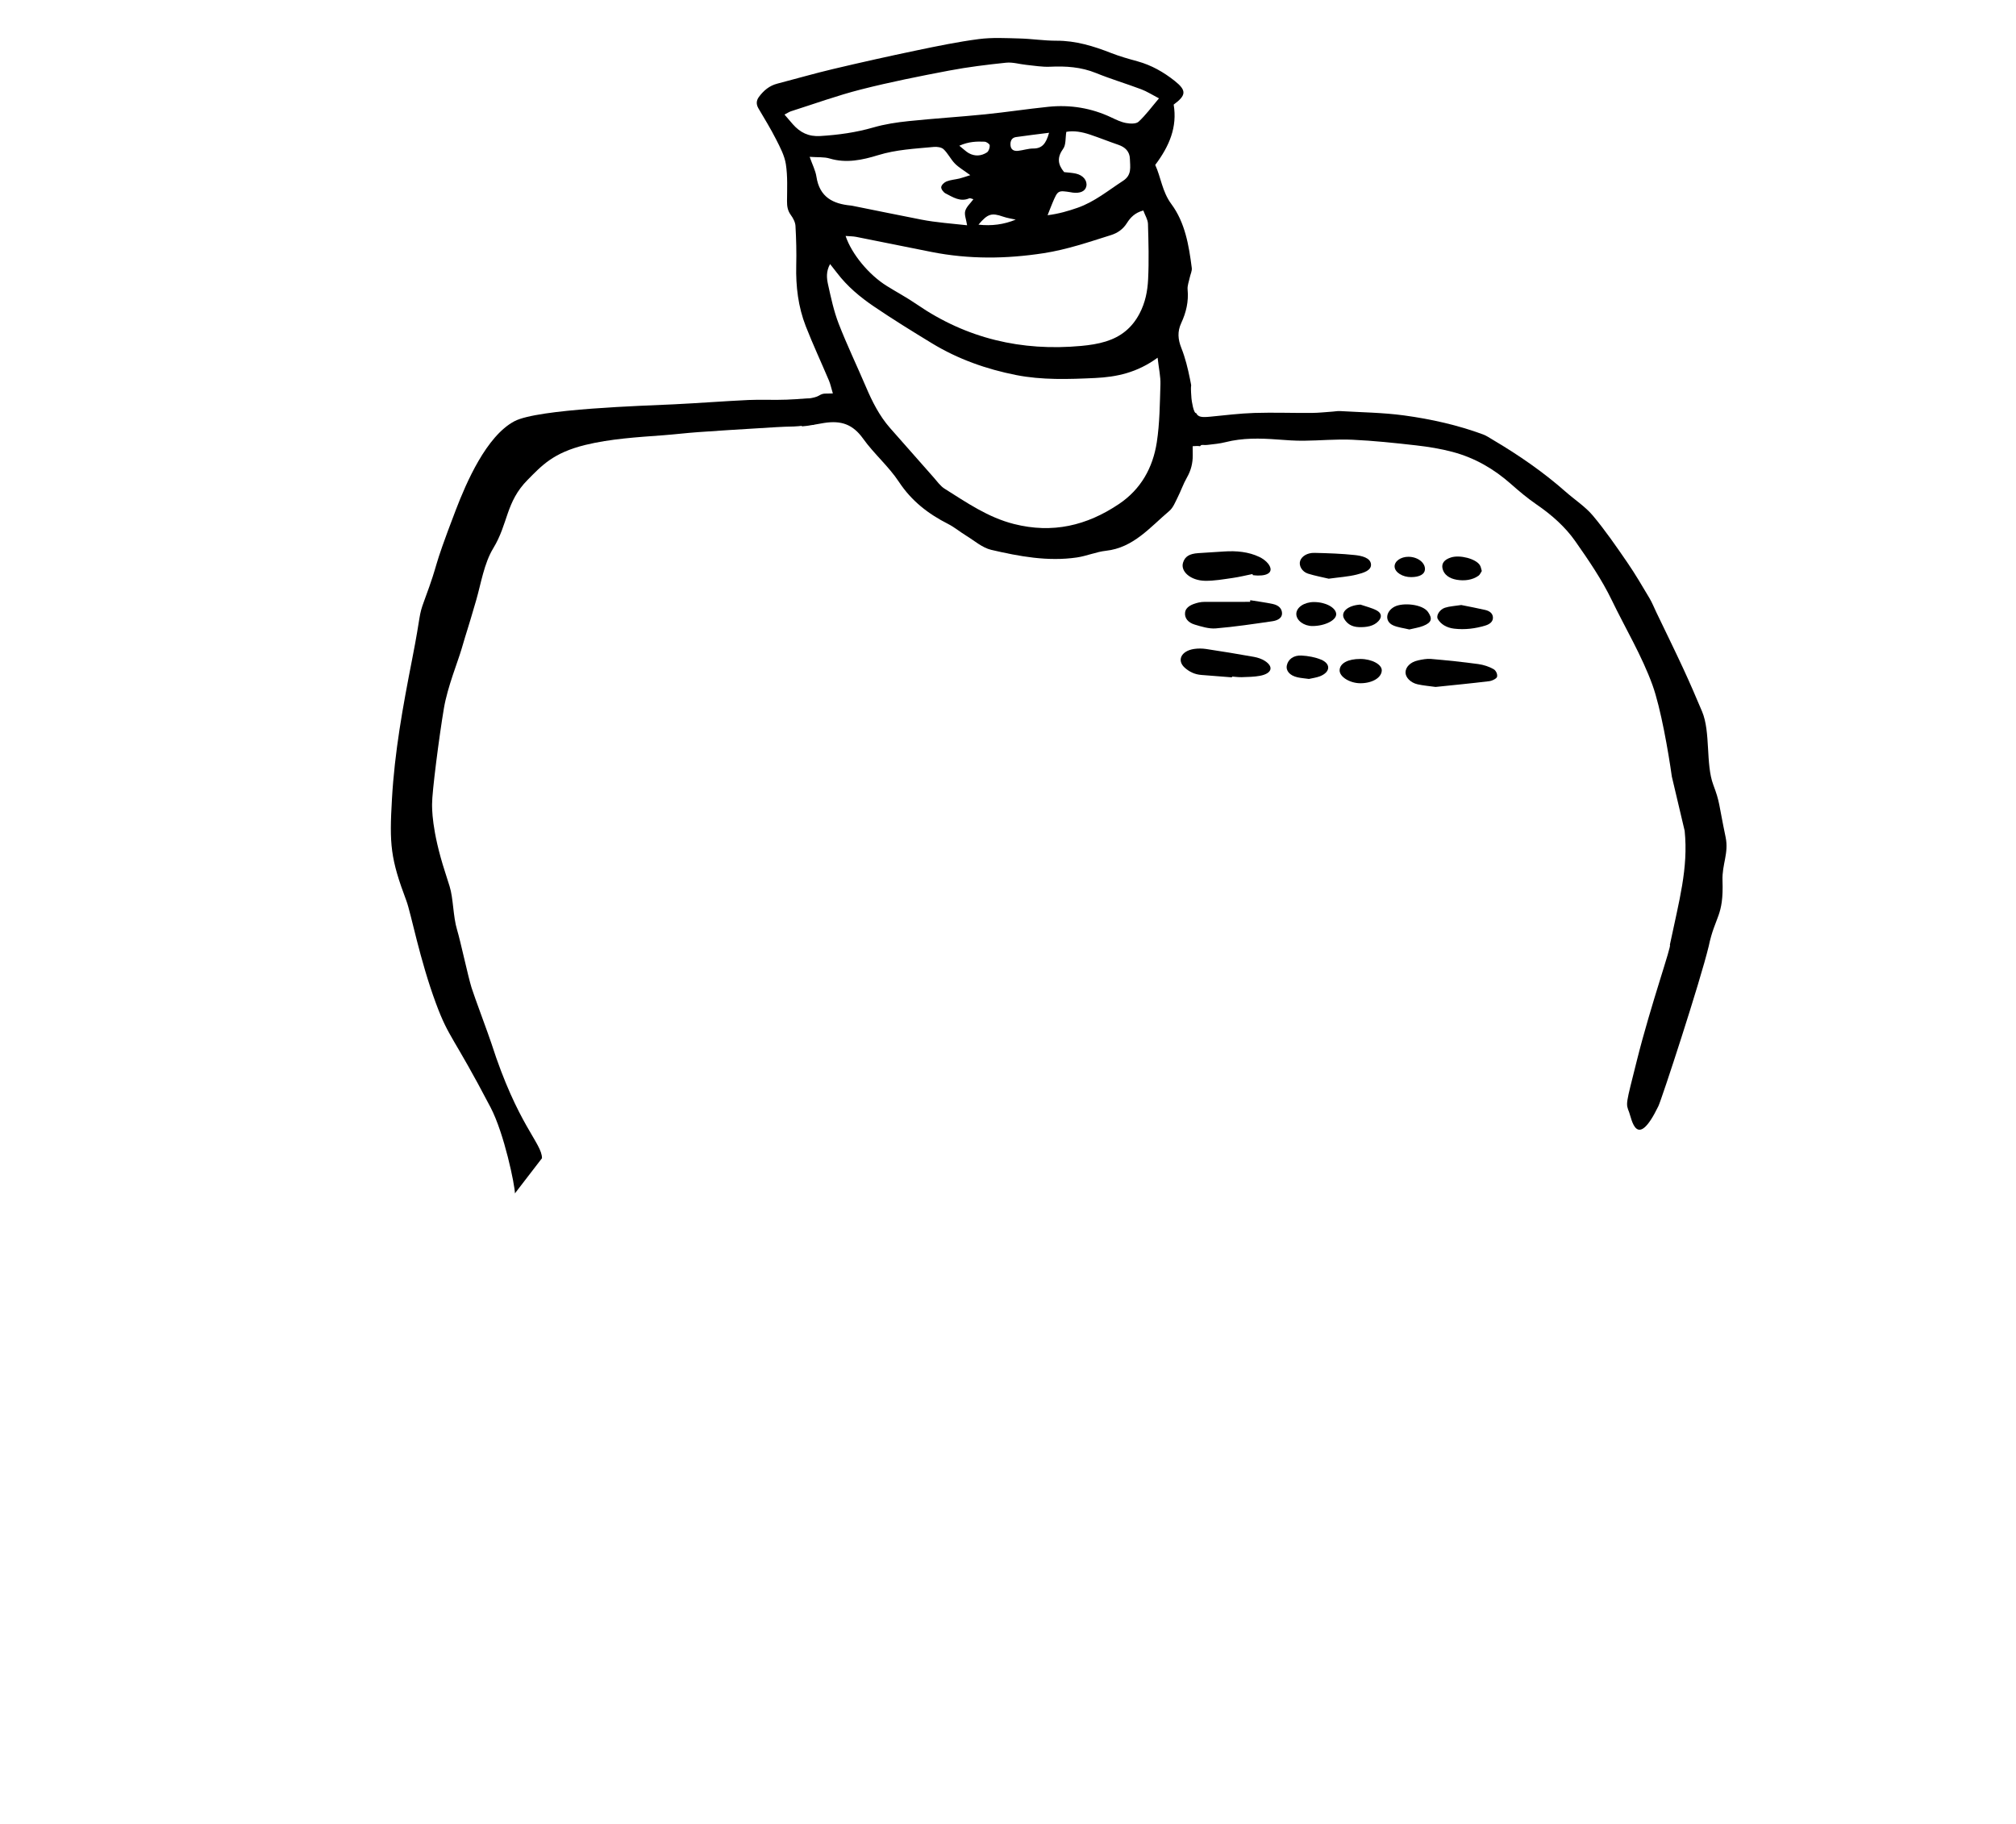
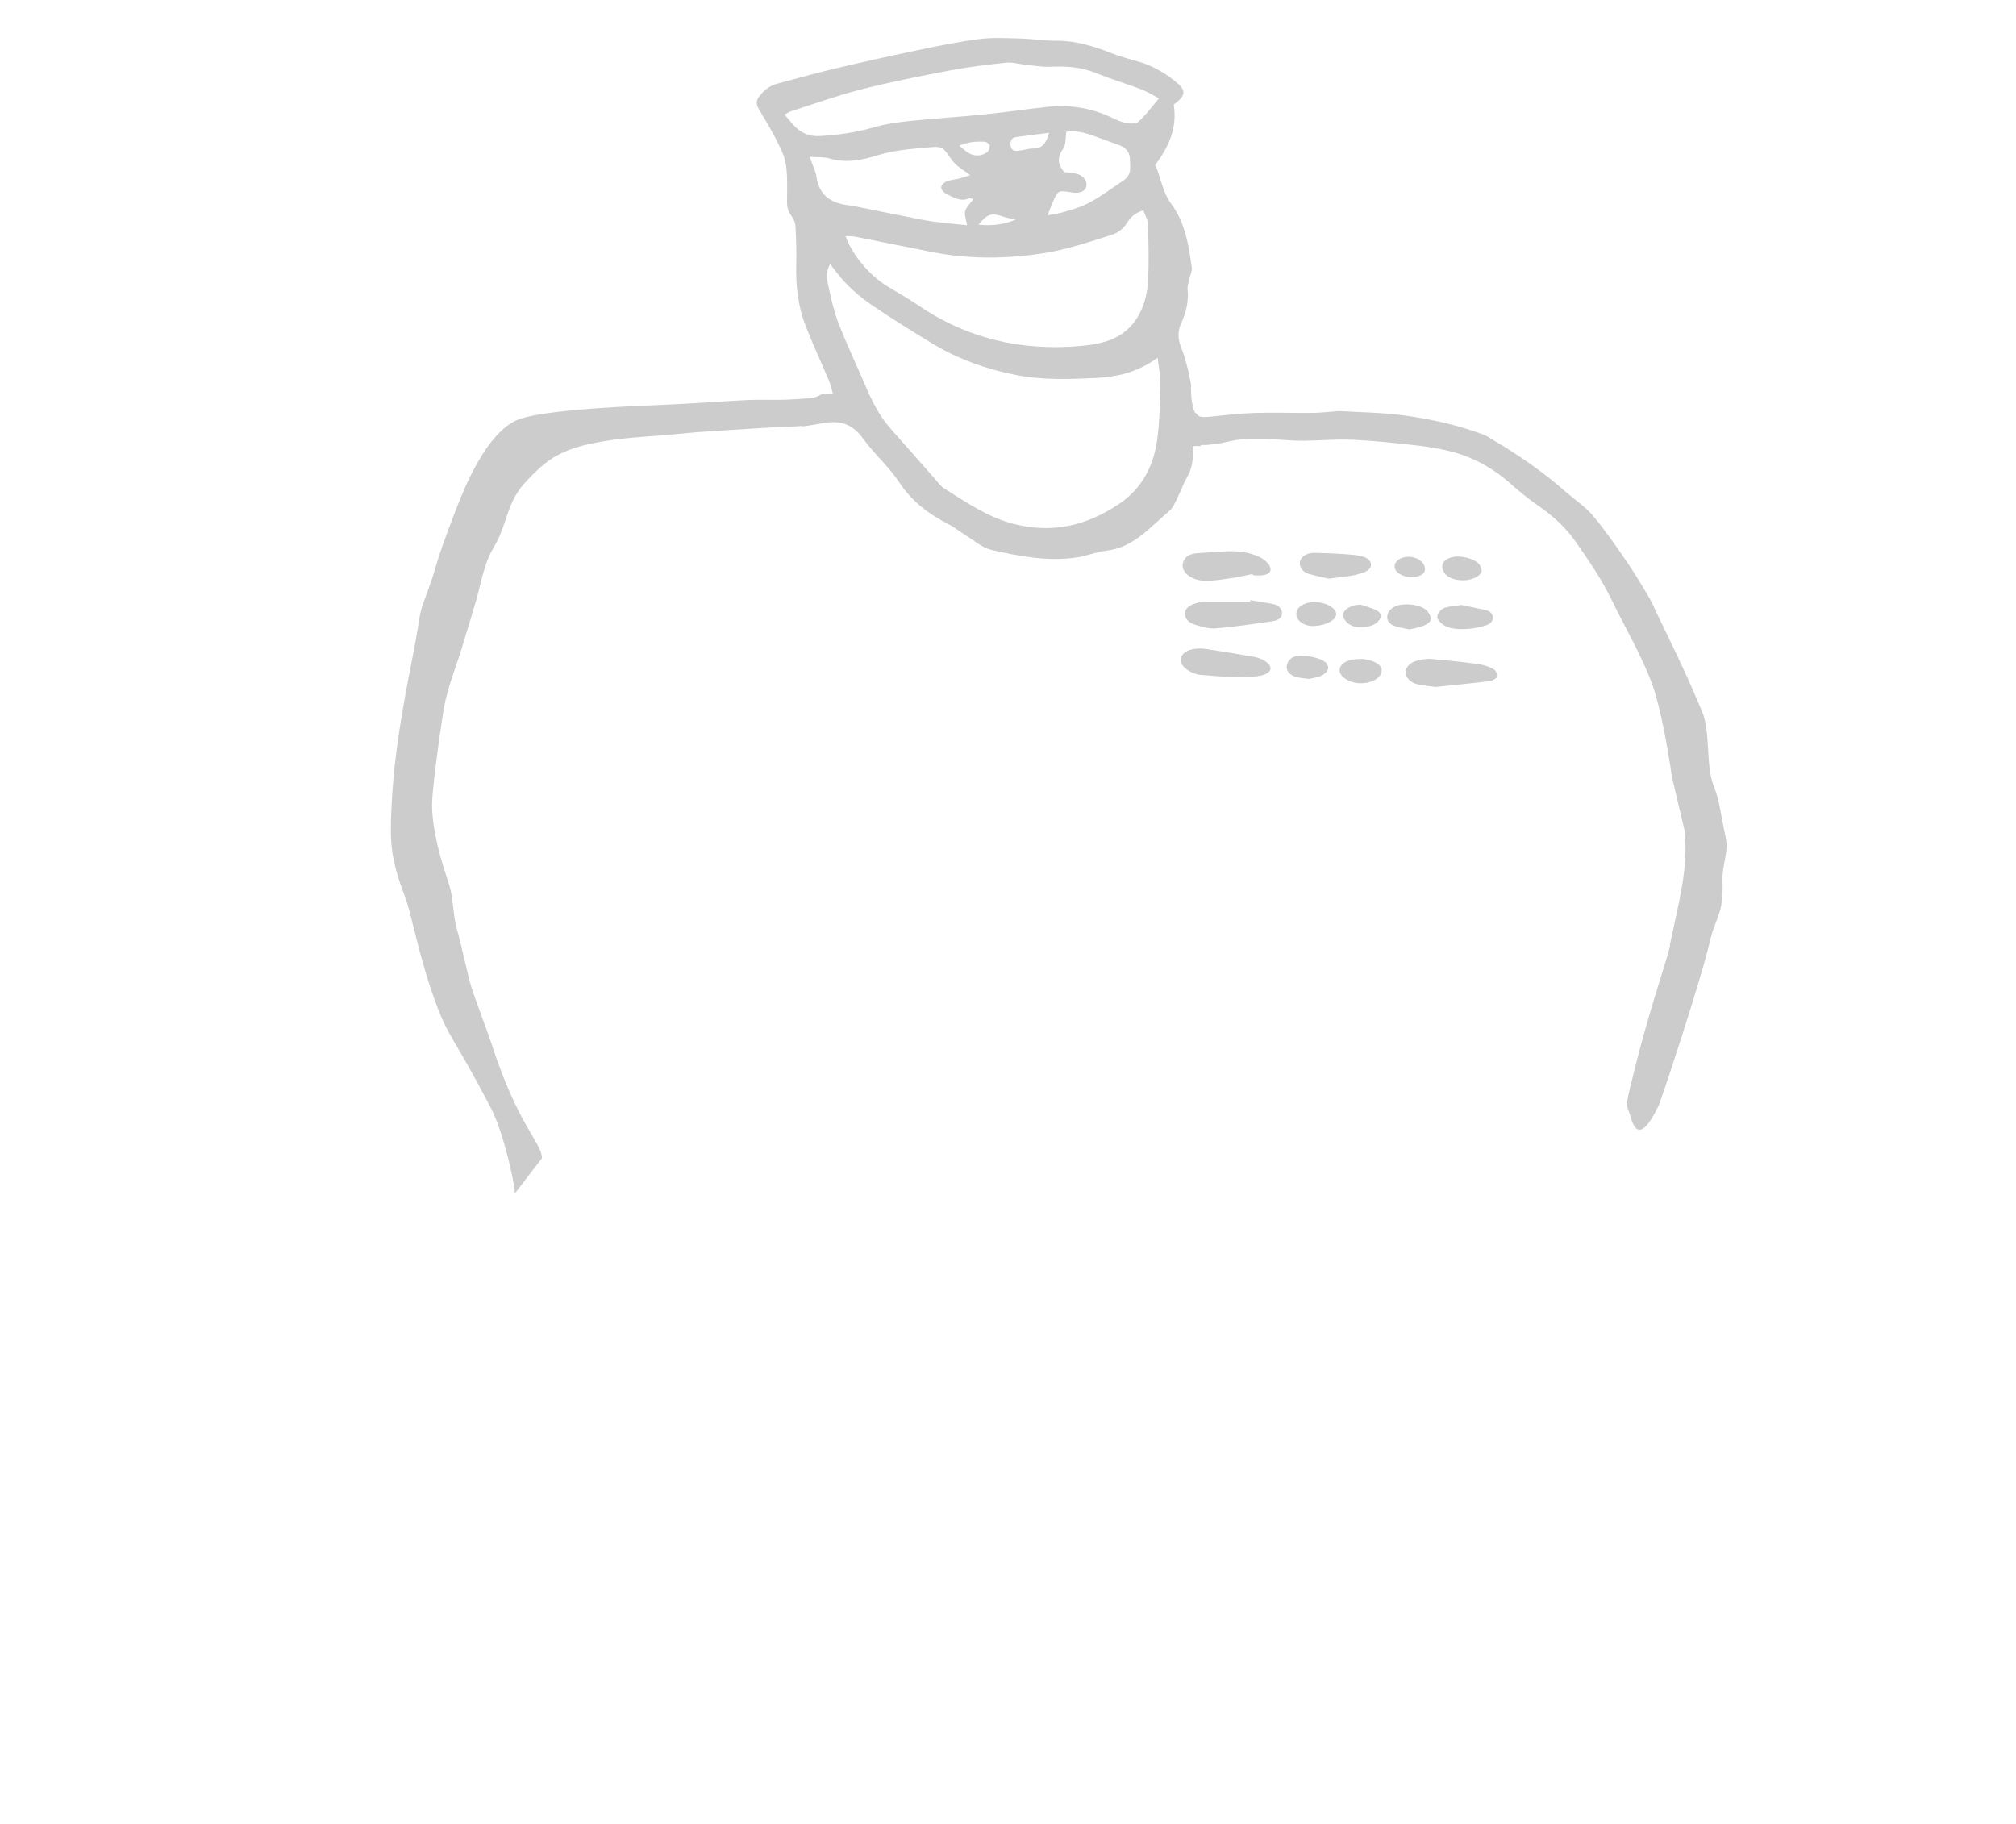
- <svg xmlns="http://www.w3.org/2000/svg" version="1.1" id="Layer_1" x="0px" y="0px" width="420px" height="380px" viewBox="0 0 420 380" style="enable-background:new 0 0 420 380;" xml:space="preserve">
+ <svg xmlns="http://www.w3.org/2000/svg" version="1.1" id="Layer_1" x="0px" y="0px" width="420px" height="380px" viewBox="0 0 420 380" style="enable-background:new 0 0 420 380;" xml:space="preserve" opacity="0.2">
  <path style="fill-rule:evenodd;clip-rule:evenodd;" d="M249.198,86.073c-0.535,0.067-0.935-2.536-0.977-3.073  c-0.314-4.065,0.22-1.424-0.314-4.065c-0.441-2.177-0.973-4.373-1.788-6.421c-0.724-1.813-0.852-3.44-0.036-5.192  c1.026-2.205,1.575-4.498,1.336-6.99c-0.079-0.814,0.273-1.676,0.446-2.512c0.138-0.668,0.501-1.357,0.422-1.991  c-0.599-4.715-1.399-9.466-4.257-13.319c-1.924-2.593-2.18-5.636-3.358-8.147c2.954-3.934,4.626-7.906,3.843-12.57  c2.628-1.934,2.725-2.942,0.227-4.929c-2.312-1.838-4.863-3.29-7.732-4.08c-1.848-0.509-3.707-1.027-5.492-1.727  c-3.686-1.446-7.395-2.589-11.406-2.574c-2.574,0.009-5.146-0.402-7.722-0.468c-2.822-0.072-5.683-0.235-8.467,0.127  c-4.376,0.572-8.719,1.471-13.047,2.376c-5.798,1.211-11.58,2.503-17.345,3.869c-3.893,0.921-7.742,2.041-11.618,3.046  c-1.622,0.421-2.823,1.428-3.806,2.761c-0.561,0.764-0.592,1.548-0.094,2.394c1.251,2.127,2.55,4.232,3.666,6.434  c0.84,1.656,1.768,3.394,2.044,5.195c0.388,2.52,0.257,5.134,0.239,7.708c-0.006,1.081,0.143,1.986,0.799,2.878  c0.475,0.644,0.92,1.485,0.963,2.263c0.156,2.744,0.227,5.501,0.158,8.249c-0.106,4.355,0.411,8.608,1.984,12.644  c1.49,3.819,3.229,7.534,4.824,11.309c0.312,0.735,0.475,1.537,0.822,2.703c-1.613,0.086-1.918-0.148-2.912,0.46  c-0.932,0.571-3.256,0.761-4.371,0.718c1.066,2.103,0.343,3.256,0.836,5.682c1.146-0.05,3.504-0.541,4.628-0.714  c3.543-0.547,5.972,0.267,8.124,3.276c2.266,3.167,5.316,5.754,7.454,8.993c2.651,4.019,6.136,6.689,10.241,8.772  c1.33,0.675,2.503,1.667,3.785,2.452c1.711,1.045,3.352,2.514,5.209,2.946c5.852,1.36,11.789,2.473,17.837,1.587  c2.049-0.299,4.028-1.172,6.077-1.396c5.704-0.622,9.178-4.907,13.188-8.295c0.789-0.667,1.228-1.815,1.724-2.798  c0.691-1.368,1.188-2.846,1.947-4.169c0.839-1.464,1.223-2.987,1.21-4.66c-0.009-1.205-0.05-2.414,0.054-3.61  c0.154-1.826-0.039,0.648,0.154-1.826c0.026-0.341-0.435-0.879-0.094-0.928C248.535,85.956,248.331,88.488,249.198,86.073z   M165.165,25.877c-0.535-0.607-1.058-1.228-1.728-2.008c0.657-0.337,0.996-0.574,1.37-0.694c4.854-1.542,9.658-3.29,14.583-4.541  c6.063-1.541,12.209-2.764,18.354-3.93c3.921-0.744,7.896-1.229,11.867-1.642c1.371-0.142,2.797,0.312,4.2,0.452  c1.654,0.165,3.32,0.466,4.968,0.387c3.282-0.155,6.452,0.053,9.566,1.319c3.093,1.256,6.3,2.21,9.425,3.386  c1.155,0.435,2.219,1.125,3.684,1.885c-1.516,1.784-2.745,3.479-4.245,4.864c-0.535,0.495-1.758,0.429-2.607,0.274  c-1.049-0.19-2.061-0.679-3.04-1.144c-4.194-1.991-8.601-2.704-13.164-2.235c-4.396,0.452-8.769,1.127-13.163,1.57  c-5.306,0.535-10.632,0.859-15.935,1.412c-2.469,0.257-4.962,0.631-7.345,1.321c-3.641,1.053-7.309,1.558-11.072,1.788  C168.45,28.49,166.696,27.617,165.165,25.877z M224.12,36.162c-0.809-0.176-1.646-0.21-2.426-0.304  c-1.361-1.628-1.481-3.095-0.188-4.884c0.589-0.815,0.432-2.203,0.641-3.504c1.581-0.298,3.289,0.019,4.952,0.576  c1.98,0.665,3.923,1.45,5.9,2.126c1.408,0.482,2.361,1.388,2.398,2.937c0.038,1.643,0.456,3.34-1.418,4.557  c-3.095,2.011-5.957,4.393-9.492,5.624c-1.947,0.678-3.899,1.253-6.239,1.551c0.417-1.055,0.704-1.827,1.024-2.581  c1.121-2.633,1.127-2.63,3.922-2.187c0.083,0.013,0.163,0.038,0.246,0.049c1.596,0.213,2.672-0.28,2.883-1.322  C226.56,37.626,225.657,36.497,224.12,36.162z M215.271,30.94c-1.057-0.004-2.109,0.372-3.172,0.486  c-0.808,0.086-1.507-0.181-1.581-1.179c-0.063-0.858,0.248-1.557,1.143-1.688c2.178-0.318,4.363-0.571,6.894-0.896  C217.925,29.932,217.091,30.949,215.271,30.94z M211.608,45.758c-2.46,1.015-4.994,1.355-7.758,1.047  c1.922-2.289,2.739-2.504,5.123-1.672C209.824,45.43,210.73,45.555,211.608,45.758z M205.612,31.753  c-1.179,0.764-2.505,0.86-3.768,0.164c-0.567-0.312-1.042-0.804-1.989-1.556c2.005-0.886,3.642-0.904,5.263-0.84  c0.391,0.016,1.055,0.472,1.076,0.767C206.23,30.772,205.981,31.513,205.612,31.753z M217.445,52.747  c4.83-0.748,9.376-2.31,13.987-3.759c1.384-0.435,2.514-1.201,3.348-2.523c0.711-1.128,1.647-2.141,3.41-2.612  c0.379,1.04,0.944,1.902,0.971,2.78c0.112,3.854,0.221,7.721,0.029,11.567c-0.121,2.446-0.577,4.832-1.793,7.141  c-1.605,3.048-3.951,4.841-6.99,5.792c-1.66,0.52-3.424,0.777-5.16,0.937c-12.379,1.143-23.859-1.511-34.277-8.679  c-2.008-1.382-4.164-2.531-6.232-3.82c-3.701-2.306-7.298-6.613-8.572-10.41c0.824,0.067,1.531,0.056,2.211,0.19  c5.237,1.033,10.468,2.111,15.705,3.145C201.854,54.031,209.605,53.96,217.445,52.747z M170.089,36.812  c-0.193-1.284-0.836-2.496-1.412-4.135c1.715,0.124,3.001-0.004,4.153,0.341c3.472,1.044,6.849,0.313,10.093-0.687  c3.815-1.175,7.705-1.348,11.591-1.716c0.686-0.064,1.61,0.048,2.068,0.479c0.907,0.854,1.478,2.083,2.354,2.982  c0.785,0.804,1.796,1.374,3.207,2.417c-1.131,0.354-1.691,0.564-2.268,0.702c-0.889,0.212-1.824,0.272-2.668,0.6  c-0.475,0.183-1.07,0.74-1.12,1.186c-0.045,0.412,0.474,1.099,0.908,1.318c1.543,0.779,3.069,1.844,4.949,1.014  c0.175-0.077,0.454,0.099,0.85,0.198c-0.641,0.871-1.463,1.572-1.707,2.447c-0.218,0.78,0.202,1.75,0.395,2.974  c-3.155-0.36-6.358-0.558-9.521-1.175c-4.82-0.941-9.631-1.931-14.447-2.898c-0.081-0.017-0.164-0.027-0.246-0.035  C173.571,42.478,170.741,41.107,170.089,36.812z M241.757,80.071c-0.128,4.031-0.146,8.104-0.757,12.071  c-0.821,5.333-3.324,9.793-7.862,12.85c-6.738,4.539-13.871,6.206-21.879,4.183c-5.42-1.368-9.867-4.465-14.471-7.359  c-0.895-0.562-1.558-1.536-2.287-2.358c-3.035-3.421-6.059-6.852-9.077-10.288c-2.21-2.518-3.703-5.479-5.019-8.565  c-1.874-4.399-3.952-8.713-5.682-13.171c-1.013-2.612-1.605-5.413-2.215-8.169c-0.283-1.281-0.442-2.691,0.423-4.252  c0.583,0.743,1.03,1.297,1.462,1.864c2.136,2.803,4.802,5.025,7.648,6.958c3.963,2.689,8.037,5.207,12.124,7.693  c5.438,3.311,11.386,5.398,17.524,6.609c5.399,1.066,10.944,0.877,16.457,0.617c4.488-0.212,8.735-1.101,13.023-4.229  C241.437,76.885,241.808,78.485,241.757,80.071z" />
  <g>
    <path style="fill-rule:evenodd;clip-rule:evenodd;" d="M260.473,125.048c1.569,0.258,3.164,0.459,4.702,0.79   c1.27,0.273,1.9,0.996,1.917,1.947c0.018,0.966-0.907,1.484-2.016,1.646c-3.913,0.569-7.834,1.159-11.793,1.491   c-1.401,0.117-2.985-0.374-4.368-0.788c-1.452-0.434-2.161-1.4-2.023-2.522c0.147-1.186,1.398-1.746,2.848-2.085   c0.396-0.092,0.836-0.132,1.256-0.133c3.146-0.01,6.292-0.005,9.439-0.005C260.447,125.274,260.459,125.162,260.473,125.048z" />
    <path style="fill-rule:evenodd;clip-rule:evenodd;" d="M260.926,119.597c-1.37,0.276-2.722,0.617-4.115,0.814   c-1.905,0.27-3.849,0.625-5.763,0.593c-3.014-0.053-5.139-1.949-4.584-3.769c0.393-1.287,1.306-1.868,3.17-1.995   c1.781-0.121,3.566-0.219,5.349-0.341c2.626-0.18,5.144,0.071,7.368,1.129c0.743,0.354,1.44,0.875,1.863,1.434   c1.146,1.516,0.237,2.486-2.182,2.449c-0.341-0.006-0.68-0.054-1.018-0.082C260.984,119.752,260.956,119.674,260.926,119.597z" />
    <path style="fill-rule:evenodd;clip-rule:evenodd;" d="M299.083,143.119c-1.254-0.176-2.533-0.278-3.74-0.547   c-1.503-0.334-2.547-1.463-2.527-2.503c0.02-1.099,1.017-2.128,2.561-2.472c0.881-0.196,1.858-0.39,2.747-0.313   c3.294,0.285,6.586,0.626,9.845,1.069c1.131,0.153,2.299,0.546,3.192,1.059c0.531,0.305,0.853,1.094,0.725,1.595   c-0.095,0.375-1.01,0.835-1.644,0.915C306.55,142.375,302.833,142.728,299.083,143.119z" />
    <path style="fill-rule:evenodd;clip-rule:evenodd;" d="M256.658,141.12c-2.116-0.167-4.231-0.343-6.348-0.498   c-1.466-0.108-2.535-0.686-3.429-1.457c-1.769-1.527-0.844-3.54,1.868-3.958c0.81-0.125,1.722-0.117,2.533,0.006   c3.338,0.504,6.665,1.049,9.975,1.644c0.794,0.142,1.622,0.433,2.229,0.82c1.932,1.23,1.5,2.643-0.976,3.119   c-1.215,0.235-2.526,0.239-3.798,0.286c-0.672,0.025-1.354-0.08-2.031-0.127C256.674,141.01,256.666,141.065,256.658,141.12z" />
    <path style="fill-rule:evenodd;clip-rule:evenodd;" d="M276.818,120.567c-1.298-0.31-2.858-0.597-4.315-1.055   c-1.279-0.403-1.958-1.693-1.638-2.657c0.315-0.946,1.462-1.701,2.981-1.668c2.807,0.063,5.63,0.156,8.401,0.452   c1.454,0.154,3.224,0.562,3.372,1.884c0.15,1.349-1.605,1.84-2.975,2.186C280.902,120.147,279,120.263,276.818,120.567z" />
    <path style="fill-rule:evenodd;clip-rule:evenodd;" d="M304.432,126.051c1.596,0.326,3.317,0.64,5.005,1.032   c0.965,0.224,1.539,0.757,1.588,1.512c0.057,0.837-0.554,1.422-1.563,1.73c-2.079,0.635-4.284,0.916-6.519,0.65   c-1.596-0.189-2.788-0.941-3.406-2.014c-0.398-0.689,0.375-1.978,1.492-2.343C301.996,126.303,303.135,126.254,304.432,126.051z" />
    <path style="fill-rule:evenodd;clip-rule:evenodd;" d="M293.608,131.143c-1.188-0.291-2.423-0.423-3.383-0.863   c-1.811-0.829-1.529-2.94,0.33-3.895c1.701-0.875,5.816-0.543,6.963,1.136c0.924,1.356,0.795,2.166-1.029,2.888   C295.626,130.752,294.606,130.897,293.608,131.143z" />
    <path style="fill-rule:evenodd;clip-rule:evenodd;" d="M283.438,137.288c2.372,0.014,4.465,1.144,4.431,2.394   c-0.042,1.496-1.929,2.643-4.388,2.667c-2.239,0.021-4.437-1.334-4.393-2.711C279.134,138.186,280.825,137.272,283.438,137.288z" />
    <path style="fill-rule:evenodd;clip-rule:evenodd;" d="M272.698,141.452c-0.885-0.122-1.652-0.176-2.374-0.337   c-1.63-0.366-2.479-1.363-2.226-2.514c0.269-1.226,1.374-2.108,3.043-2.024c1.385,0.07,2.872,0.35,4.062,0.843   c2.122,0.88,1.956,2.628-0.214,3.477C274.268,141.179,273.407,141.285,272.698,141.452z" />
    <path style="fill-rule:evenodd;clip-rule:evenodd;" d="M273.431,130.43c-1.785,0.002-3.35-1.154-3.367-2.492   c-0.02-1.368,1.614-2.493,3.639-2.506c2.43-0.016,4.604,1.143,4.672,2.489C278.44,129.207,276.036,130.426,273.431,130.43z" />
    <path style="fill-rule:evenodd;clip-rule:evenodd;" d="M308.707,118.965c-0.243,0.358-0.362,0.754-0.7,0.993   c-1.26,0.891-2.903,1.107-4.517,0.832c-1.574-0.269-2.655-1.073-2.954-2.288c-0.272-1.102,0.332-1.913,1.762-2.365   c1.852-0.586,5.146,0.27,5.998,1.594C308.536,118.107,308.573,118.547,308.707,118.965z" />
    <path style="fill-rule:evenodd;clip-rule:evenodd;" d="M283.427,125.964c1.122,0.389,2.352,0.674,3.34,1.193   c1.119,0.589,1.168,1.445,0.376,2.279c-0.967,1.019-2.418,1.274-4.038,1.22c-1.579-0.052-2.488-0.767-3.051-1.7   C279.179,127.506,280.849,126.097,283.427,125.964z" />
    <path style="fill-rule:evenodd;clip-rule:evenodd;" d="M293.448,116.001c1.92,0.019,3.497,1.239,3.417,2.642   c-0.057,0.992-1.111,1.582-2.853,1.596c-1.809,0.016-3.42-0.996-3.47-2.177C290.494,116.93,291.827,115.986,293.448,116.001z" />
  </g>
  <path style="fill-rule:evenodd;clip-rule:evenodd;" d="M112.914,241.303c0.003-3.143-5.049-6.828-10.558-23.979  c-0.543-1.69-3.584-9.814-4.113-11.53c-0.772-2.509-2.277-9.618-3.016-12.064c-0.855-2.841-0.764-6.528-1.561-9.079  c-0.315-1.012-0.625-1.992-0.931-2.934c-2.864-8.837-2.71-13.501-2.719-14.171c-0.031-2.423,1.482-14.169,2.468-20.001  c0.749-4.426,2.91-9.692,3.704-12.426c1.25-4.306,0.972-3.028,3.016-10.069c1.005-3.464,1.637-7.667,3.562-10.833  c3.146-5.17,2.571-9.617,7.171-14.257c2.938-2.964,5.304-5.621,12.021-7.266c5.199-1.273,10.82-1.611,16.224-2.013  c2.423-0.181,4.827-0.476,7.249-0.649c4.219-0.302,8.441-0.562,12.666-0.816c2.429-0.147,4.857-0.326,7.291-0.361  c1.105-0.016,3.091-0.354,4.197-0.369L168.706,83c-1.613,0.101-3.226,0.198-4.843,0.266c-2.64,0.111-5.308-0.052-7.945,0.071  c-5.176,0.244-10.335,0.651-15.513,0.9c-6.151,0.294-28.336,0.938-33.227,3.52c-5.857,3.092-10.055,12.834-12.226,18.507  c-5.347,13.974-3.06,9.412-6.58,18.918c-1.222,3.296-0.631,2.585-2.466,11.948c-2.034,10.384-3.68,19.462-4.249,29.319  c-0.548,9.461-0.325,12.383,3.014,21.246c0.944,2.503,2.761,12.217,6.168,21.39c2.723,7.334,3.524,6.625,11.378,21.659  c2.828,5.414,5.049,16.159,5.058,17.888" />
  <path style="fill-rule:evenodd;clip-rule:evenodd;" d="M350.972,173.097c0.79,7.793-1.164,14.576-3.085,23.761  c0.483-0.09-3.941,12.392-6.854,24.015c-2.369,9.46-2.353,8.958-1.63,10.857c0.536,1.41,1.536,8.117,6.087-1.26  c0.702-1.447,8.71-25.92,10.486-33.313c1.337-6.375,3.146-6.169,2.879-13.71c-0.118-3.38,1.341-5.698,0.651-9.013  c-1.513-7.267-1.149-7.126-2.571-10.929c-1.619-4.334-0.531-10.983-2.334-15.266c-1.273-3.03-2.582-6.052-3.969-9.047  c-1.812-3.907-3.72-7.784-5.586-11.673c-0.465-0.97-0.854-1.971-1.41-2.903c-1.492-2.497-2.951-5.014-4.614-7.429  c-2.283-3.318-4.566-6.652-7.188-9.777c-1.555-1.854-3.783-3.3-5.667-4.964c-4.597-4.055-9.701-7.597-15.14-10.807  c-0.676-0.4-1.335-0.862-2.082-1.138c-5.266-1.943-10.806-3.185-16.44-3.952c-4.391-0.597-8.888-0.637-13.34-0.906  c-0.487-0.029-0.985,0.074-1.478,0.107c-1.482,0.101-2.967,0.272-4.449,0.282c-3.971,0.026-7.945-0.122-11.906,0.002  c-3.051,0.095-6.088,0.48-9.125,0.772c-1.883,0.182-2.572,0.098-3.008-0.734c-1.388,0.724-1.188,4.624-1.99,6.883  c0.834,0.156,1.976-0.154,2.803,0.018c0.311-0.473,0.563-0.166,1.618-0.29c1.227-0.145,2.478-0.255,3.652-0.555  c3.575-0.909,7.194-0.837,10.847-0.562c1.81,0.137,3.635,0.272,5.449,0.257c3.39-0.028,6.791-0.362,10.167-0.208  c4.456,0.202,8.907,0.677,13.335,1.181c2.529,0.288,5.071,0.703,7.503,1.347c4.749,1.259,8.717,3.62,12.155,6.657  c1.715,1.513,3.482,3.007,5.404,4.324c3.188,2.185,5.983,4.695,8.045,7.638c2.78,3.962,5.533,7.998,7.586,12.249  c2.845,5.891,6.269,11.58,8.49,17.704c1.721,4.741,3.339,14.053,4.035,19.071" />
</svg>
